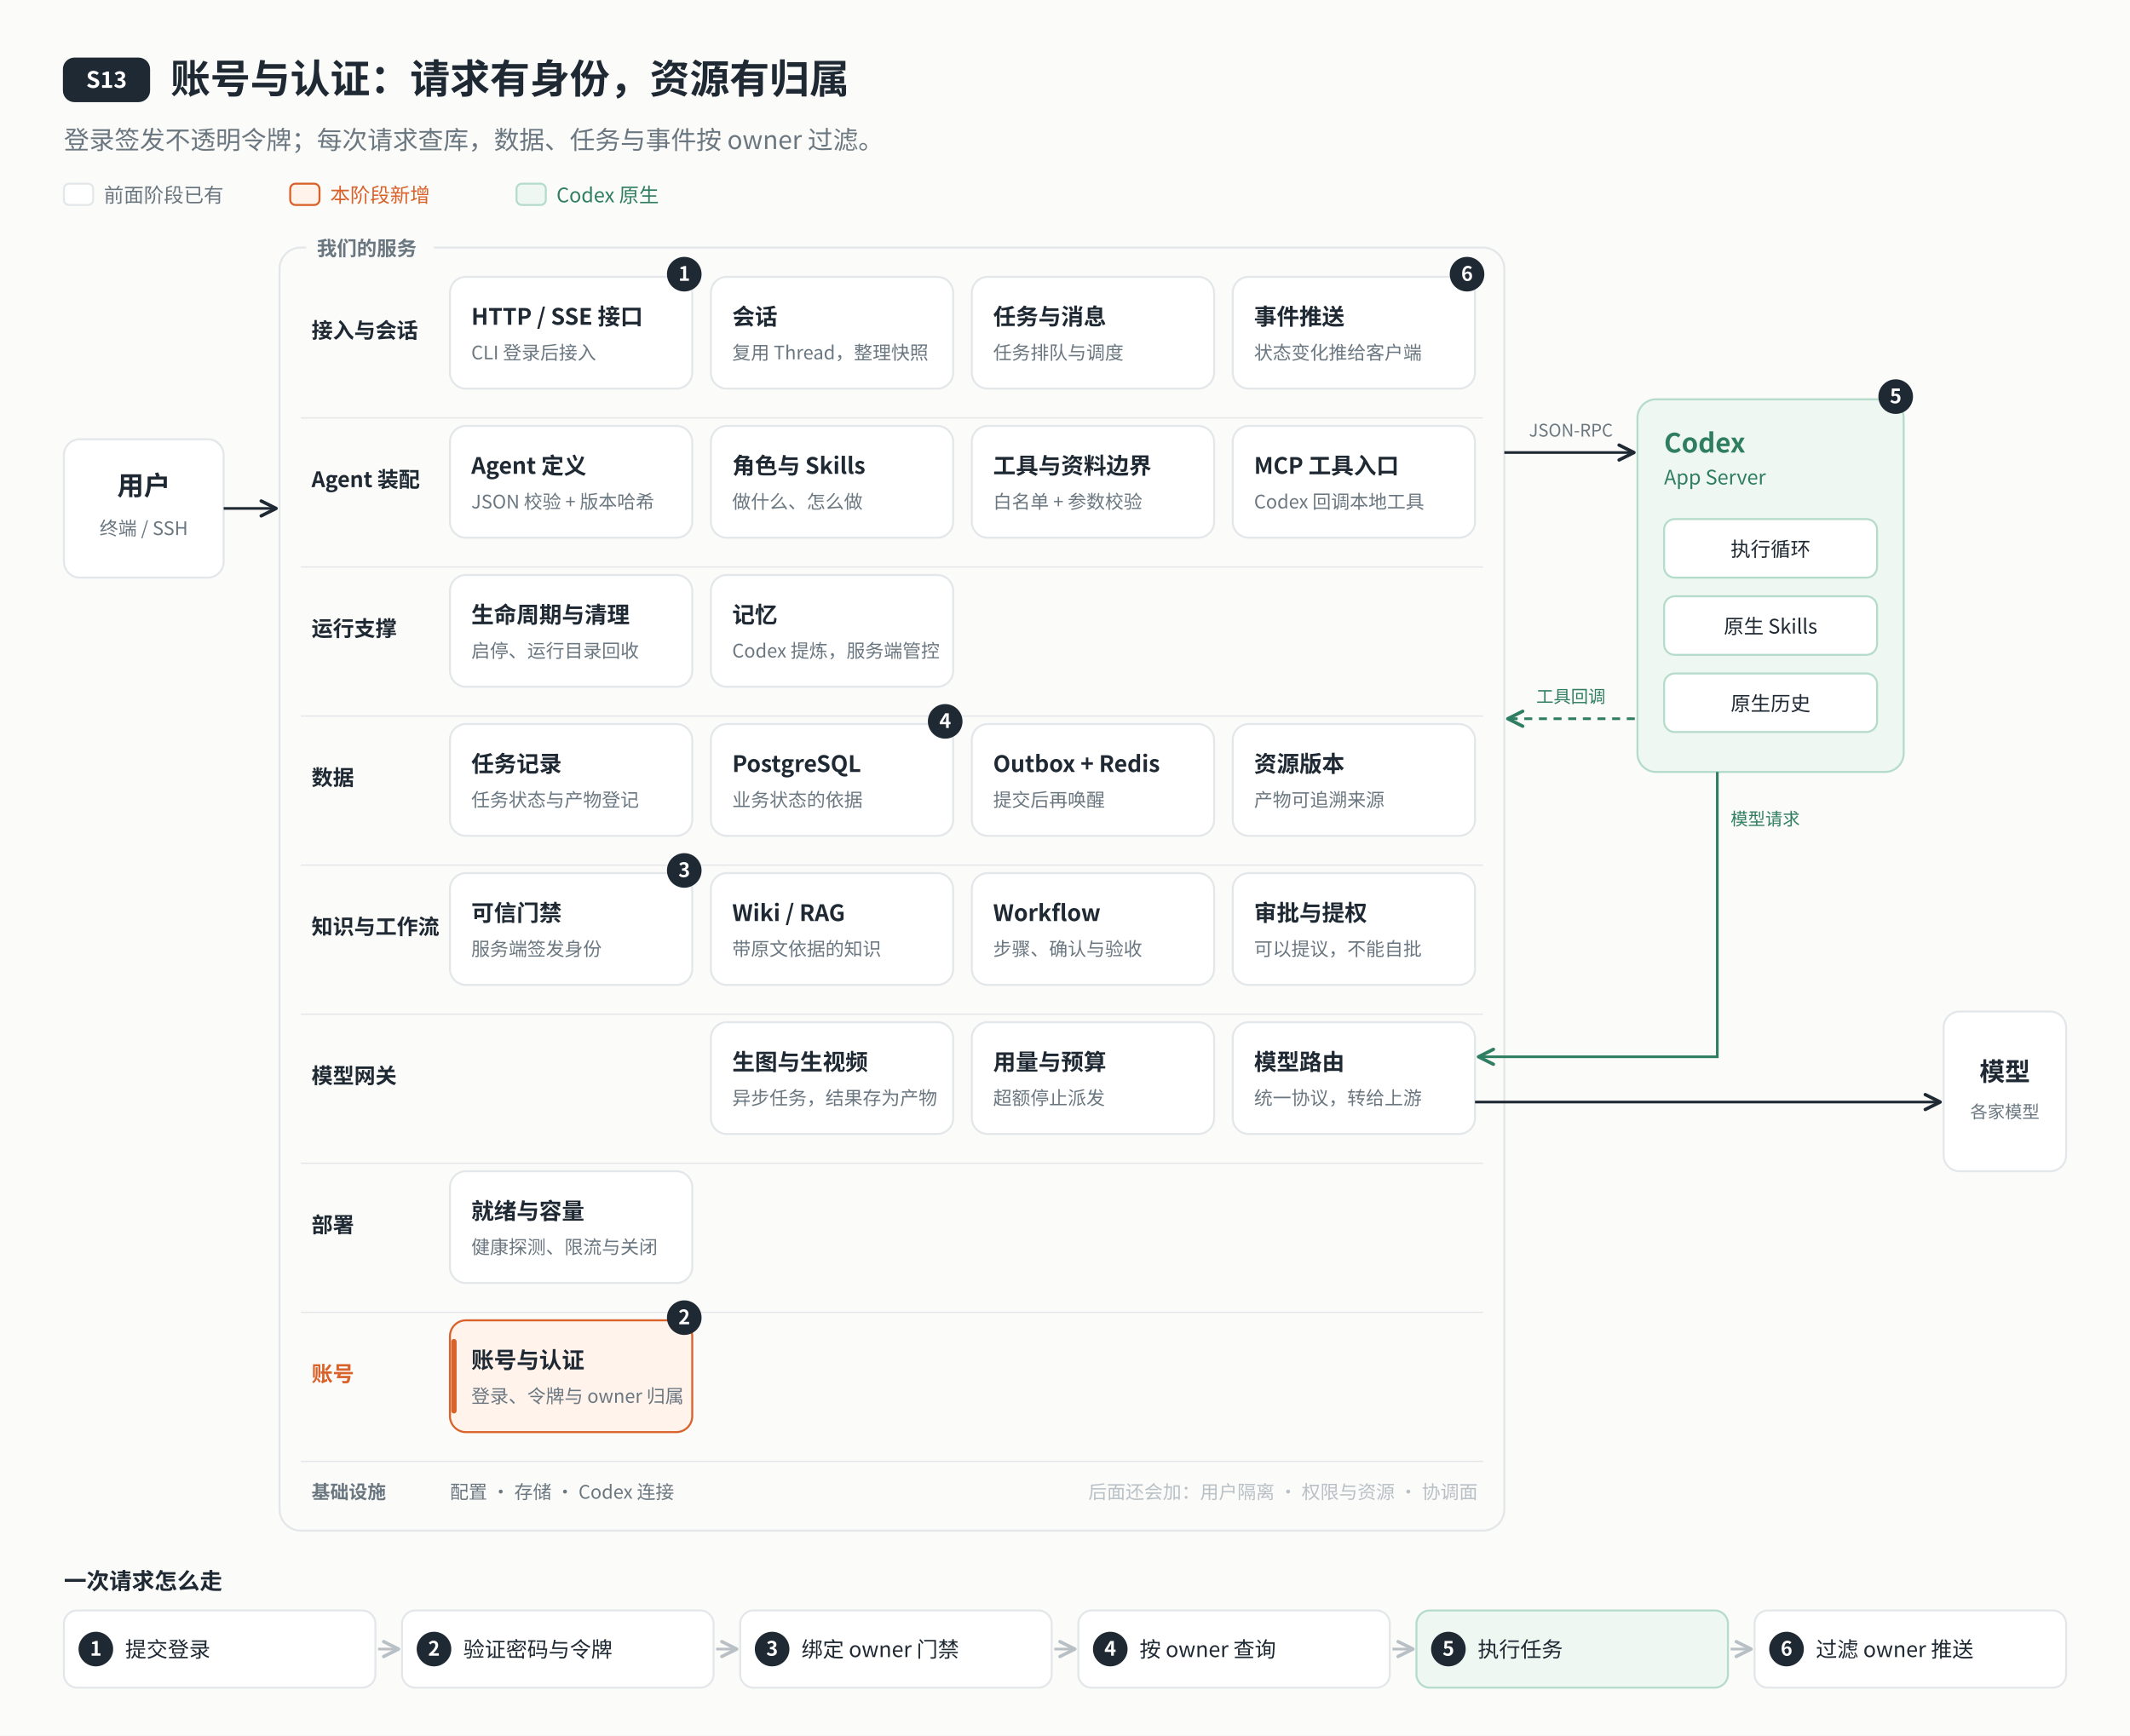
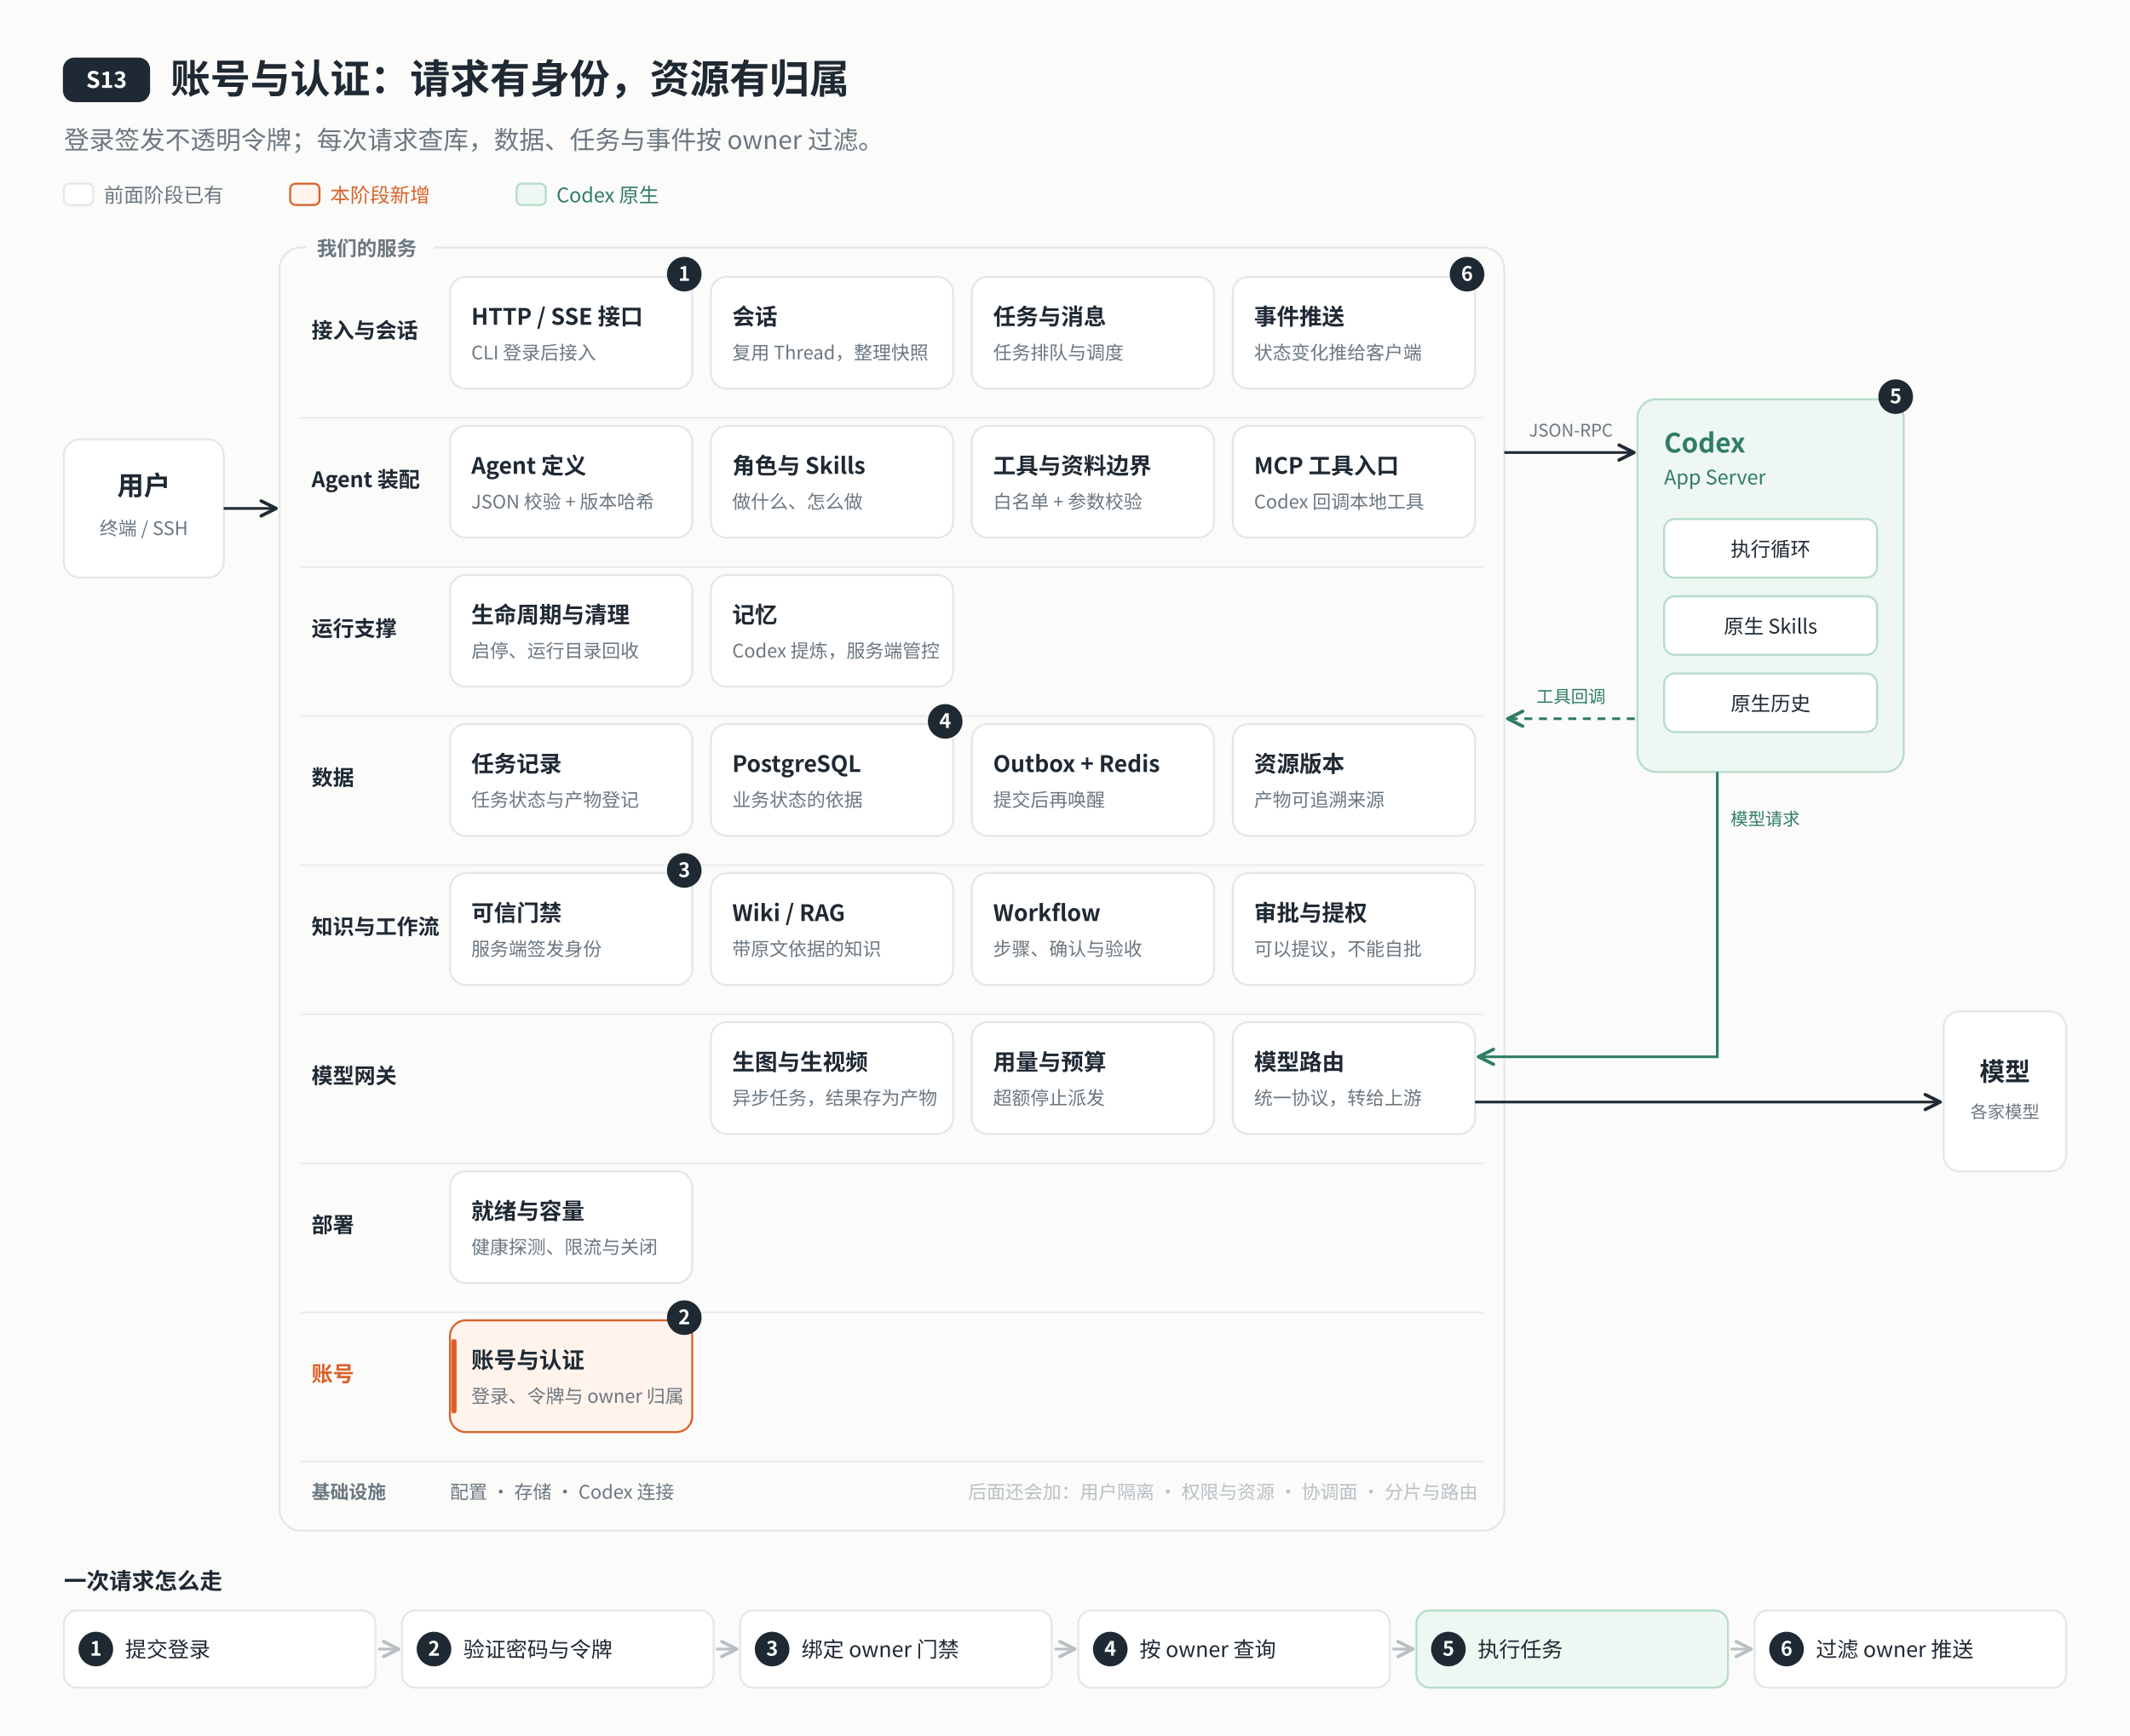
<svg xmlns="http://www.w3.org/2000/svg" width="1600" height="1304" viewBox="0 0 1600 1304" role="img" aria-labelledby="title desc">
  <defs>
    <marker id="mB8C0C6" viewBox="0 0 10 10" refX="8" refY="5" markerWidth="7" markerHeight="7" orient="auto-start-reverse">
      <path d="M1 1 L9 5 L1 9" fill="none" stroke="#B8C0C6" stroke-width="1.8" stroke-linecap="round" stroke-linejoin="round" />
    </marker>
    <marker id="m1F2933" viewBox="0 0 10 10" refX="8" refY="5" markerWidth="7" markerHeight="7" orient="auto-start-reverse">
      <path d="M1 1 L9 5 L1 9" fill="none" stroke="#1F2933" stroke-width="1.8" stroke-linecap="round" stroke-linejoin="round" />
    </marker>
    <marker id="m2F7D62" viewBox="0 0 10 10" refX="8" refY="5" markerWidth="7" markerHeight="7" orient="auto-start-reverse">
      <path d="M1 1 L9 5 L1 9" fill="none" stroke="#2F7D62" stroke-width="1.8" stroke-linecap="round" stroke-linejoin="round" />
    </marker>
  </defs>
  <g font-family="PingFang SC, Microsoft YaHei, Noto Sans CJK SC, sans-serif">
    <rect x="0" y="0" width="1600" height="1304" fill="#FBFBF9" />
    <rect x="48" y="44" width="64" height="32" rx="8" fill="#1F2933" stroke="#1F2933" stroke-width="1.5" />
    <text x="80" y="66" font-size="17" fill="#fff" font-weight="700" text-anchor="middle">S13</text>
    <text x="128" y="70" font-size="30" fill="#1F2933" font-weight="700" text-anchor="start">账号与认证：请求有身份，资源有归属</text>
    <text x="48" y="112" font-size="19" fill="#6B7780" font-weight="400" text-anchor="start">登录签发不透明令牌；每次请求查库，数据、任务与事件按 owner 过滤。</text>
    <rect x="48" y="138" width="22" height="16" rx="4" fill="#FFFFFF" stroke="#E3E7EA" stroke-width="1.5" />
    <text x="78" y="152" font-size="15" fill="#6B7780" font-weight="400" text-anchor="start">前面阶段已有</text>
    <rect x="218" y="138" width="22" height="16" rx="4" fill="#FFF3EC" stroke="#D9622B" stroke-width="1.5" />
    <text x="248" y="152" font-size="15" fill="#D9622B" font-weight="400" text-anchor="start">本阶段新增</text>
    <rect x="388" y="138" width="22" height="16" rx="4" fill="#EEF7F2" stroke="#B5DCCB" stroke-width="1.5" />
    <text x="418" y="152" font-size="15" fill="#2F7D62" font-weight="400" text-anchor="start">Codex 原生</text>
    <rect x="48" y="330" width="120" height="104" rx="12" fill="#FFFFFF" stroke="#E3E7EA" stroke-width="1.5" />
    <text x="108" y="372" font-size="20" fill="#1F2933" font-weight="600" text-anchor="middle">用户</text>
    <text x="108" y="402" font-size="14" fill="#6B7780" font-weight="400" text-anchor="middle">终端 / SSH</text>
    <rect x="210" y="186" width="920" height="964" rx="16" fill="none" stroke="#E3E7EA" stroke-width="1.5" />
    <rect x="230" y="175" width="96" height="22" fill="#FBFBF9" />
    <text x="238" y="192" font-size="15" fill="#6B7780" font-weight="600" text-anchor="start">我们的服务</text>
    <text x="234" y="254" font-size="16" fill="#1F2933" font-weight="600" text-anchor="start">接入与会话</text>
    <rect x="338" y="208" width="182" height="84" rx="12" fill="#FFFFFF" stroke="#E3E7EA" stroke-width="1.5" />
    <text x="354" y="244" font-size="17" fill="#1F2933" font-weight="600" text-anchor="start">HTTP / SSE 接口</text>
    <text x="354" y="270" font-size="14" fill="#6B7780" font-weight="400" text-anchor="start">CLI 登录后接入</text>
    <rect x="534" y="208" width="182" height="84" rx="12" fill="#FFFFFF" stroke="#E3E7EA" stroke-width="1.5" />
    <text x="550" y="244" font-size="17" fill="#1F2933" font-weight="600" text-anchor="start">会话</text>
    <text x="550" y="270" font-size="14" fill="#6B7780" font-weight="400" text-anchor="start">复用 Thread，整理快照</text>
    <rect x="730" y="208" width="182" height="84" rx="12" fill="#FFFFFF" stroke="#E3E7EA" stroke-width="1.5" />
    <text x="746" y="244" font-size="17" fill="#1F2933" font-weight="600" text-anchor="start">任务与消息</text>
    <text x="746" y="270" font-size="14" fill="#6B7780" font-weight="400" text-anchor="start">任务排队与调度</text>
    <rect x="926" y="208" width="182" height="84" rx="12" fill="#FFFFFF" stroke="#E3E7EA" stroke-width="1.5" />
    <text x="942" y="244" font-size="17" fill="#1F2933" font-weight="600" text-anchor="start">事件推送</text>
    <text x="942" y="270" font-size="14" fill="#6B7780" font-weight="400" text-anchor="start">状态变化推给客户端</text>
    <text x="234" y="366" font-size="16" fill="#1F2933" font-weight="600" text-anchor="start">Agent 装配</text>
    <line x1="226" y1="314" x2="1114" y2="314" stroke="#E3E7EA" stroke-width="1" />
    <rect x="338" y="320" width="182" height="84" rx="12" fill="#FFFFFF" stroke="#E3E7EA" stroke-width="1.5" />
    <text x="354" y="356" font-size="17" fill="#1F2933" font-weight="600" text-anchor="start">Agent 定义</text>
    <text x="354" y="382" font-size="14" fill="#6B7780" font-weight="400" text-anchor="start">JSON 校验 + 版本哈希</text>
    <rect x="534" y="320" width="182" height="84" rx="12" fill="#FFFFFF" stroke="#E3E7EA" stroke-width="1.5" />
    <text x="550" y="356" font-size="17" fill="#1F2933" font-weight="600" text-anchor="start">角色与 Skills</text>
    <text x="550" y="382" font-size="14" fill="#6B7780" font-weight="400" text-anchor="start">做什么、怎么做</text>
    <rect x="730" y="320" width="182" height="84" rx="12" fill="#FFFFFF" stroke="#E3E7EA" stroke-width="1.5" />
    <text x="746" y="356" font-size="17" fill="#1F2933" font-weight="600" text-anchor="start">工具与资料边界</text>
    <text x="746" y="382" font-size="14" fill="#6B7780" font-weight="400" text-anchor="start">白名单 + 参数校验</text>
    <rect x="926" y="320" width="182" height="84" rx="12" fill="#FFFFFF" stroke="#E3E7EA" stroke-width="1.5" />
    <text x="942" y="356" font-size="17" fill="#1F2933" font-weight="600" text-anchor="start">MCP 工具入口</text>
    <text x="942" y="382" font-size="14" fill="#6B7780" font-weight="400" text-anchor="start">Codex 回调本地工具</text>
    <text x="234" y="478" font-size="16" fill="#1F2933" font-weight="600" text-anchor="start">运行支撑</text>
    <line x1="226" y1="426" x2="1114" y2="426" stroke="#E3E7EA" stroke-width="1" />
    <rect x="338" y="432" width="182" height="84" rx="12" fill="#FFFFFF" stroke="#E3E7EA" stroke-width="1.5" />
    <text x="354" y="468" font-size="17" fill="#1F2933" font-weight="600" text-anchor="start">生命周期与清理</text>
    <text x="354" y="494" font-size="14" fill="#6B7780" font-weight="400" text-anchor="start">启停、运行目录回收</text>
    <rect x="534" y="432" width="182" height="84" rx="12" fill="#FFFFFF" stroke="#E3E7EA" stroke-width="1.5" />
    <text x="550" y="468" font-size="17" fill="#1F2933" font-weight="600" text-anchor="start">记忆</text>
    <text x="550" y="494" font-size="14" fill="#6B7780" font-weight="400" text-anchor="start">Codex 提炼，服务端管控</text>
    <text x="234" y="590" font-size="16" fill="#1F2933" font-weight="600" text-anchor="start">数据</text>
    <line x1="226" y1="538" x2="1114" y2="538" stroke="#E3E7EA" stroke-width="1" />
    <rect x="338" y="544" width="182" height="84" rx="12" fill="#FFFFFF" stroke="#E3E7EA" stroke-width="1.5" />
    <text x="354" y="580" font-size="17" fill="#1F2933" font-weight="600" text-anchor="start">任务记录</text>
    <text x="354" y="606" font-size="14" fill="#6B7780" font-weight="400" text-anchor="start">任务状态与产物登记</text>
    <rect x="534" y="544" width="182" height="84" rx="12" fill="#FFFFFF" stroke="#E3E7EA" stroke-width="1.5" />
    <text x="550" y="580" font-size="17" fill="#1F2933" font-weight="600" text-anchor="start">PostgreSQL</text>
    <text x="550" y="606" font-size="14" fill="#6B7780" font-weight="400" text-anchor="start">业务状态的依据</text>
    <rect x="730" y="544" width="182" height="84" rx="12" fill="#FFFFFF" stroke="#E3E7EA" stroke-width="1.5" />
    <text x="746" y="580" font-size="17" fill="#1F2933" font-weight="600" text-anchor="start">Outbox + Redis</text>
    <text x="746" y="606" font-size="14" fill="#6B7780" font-weight="400" text-anchor="start">提交后再唤醒</text>
    <rect x="926" y="544" width="182" height="84" rx="12" fill="#FFFFFF" stroke="#E3E7EA" stroke-width="1.5" />
    <text x="942" y="580" font-size="17" fill="#1F2933" font-weight="600" text-anchor="start">资源版本</text>
    <text x="942" y="606" font-size="14" fill="#6B7780" font-weight="400" text-anchor="start">产物可追溯来源</text>
    <text x="234" y="702" font-size="16" fill="#1F2933" font-weight="600" text-anchor="start">知识与工作流</text>
    <line x1="226" y1="650" x2="1114" y2="650" stroke="#E3E7EA" stroke-width="1" />
    <rect x="338" y="656" width="182" height="84" rx="12" fill="#FFFFFF" stroke="#E3E7EA" stroke-width="1.5" />
    <text x="354" y="692" font-size="17" fill="#1F2933" font-weight="600" text-anchor="start">可信门禁</text>
    <text x="354" y="718" font-size="14" fill="#6B7780" font-weight="400" text-anchor="start">服务端签发身份</text>
    <rect x="534" y="656" width="182" height="84" rx="12" fill="#FFFFFF" stroke="#E3E7EA" stroke-width="1.5" />
    <text x="550" y="692" font-size="17" fill="#1F2933" font-weight="600" text-anchor="start">Wiki / RAG</text>
    <text x="550" y="718" font-size="14" fill="#6B7780" font-weight="400" text-anchor="start">带原文依据的知识</text>
    <rect x="730" y="656" width="182" height="84" rx="12" fill="#FFFFFF" stroke="#E3E7EA" stroke-width="1.5" />
    <text x="746" y="692" font-size="17" fill="#1F2933" font-weight="600" text-anchor="start">Workflow</text>
    <text x="746" y="718" font-size="14" fill="#6B7780" font-weight="400" text-anchor="start">步骤、确认与验收</text>
    <rect x="926" y="656" width="182" height="84" rx="12" fill="#FFFFFF" stroke="#E3E7EA" stroke-width="1.5" />
    <text x="942" y="692" font-size="17" fill="#1F2933" font-weight="600" text-anchor="start">审批与提权</text>
    <text x="942" y="718" font-size="14" fill="#6B7780" font-weight="400" text-anchor="start">可以提议，不能自批</text>
    <text x="234" y="814" font-size="16" fill="#1F2933" font-weight="600" text-anchor="start">模型网关</text>
    <line x1="226" y1="762" x2="1114" y2="762" stroke="#E3E7EA" stroke-width="1" />
    <rect x="534" y="768" width="182" height="84" rx="12" fill="#FFFFFF" stroke="#E3E7EA" stroke-width="1.5" />
    <text x="550" y="804" font-size="17" fill="#1F2933" font-weight="600" text-anchor="start">生图与生视频</text>
    <text x="550" y="830" font-size="14" fill="#6B7780" font-weight="400" text-anchor="start">异步任务，结果存为产物</text>
    <rect x="730" y="768" width="182" height="84" rx="12" fill="#FFFFFF" stroke="#E3E7EA" stroke-width="1.5" />
    <text x="746" y="804" font-size="17" fill="#1F2933" font-weight="600" text-anchor="start">用量与预算</text>
    <text x="746" y="830" font-size="14" fill="#6B7780" font-weight="400" text-anchor="start">超额停止派发</text>
    <rect x="926" y="768" width="182" height="84" rx="12" fill="#FFFFFF" stroke="#E3E7EA" stroke-width="1.5" />
    <text x="942" y="804" font-size="17" fill="#1F2933" font-weight="600" text-anchor="start">模型路由</text>
    <text x="942" y="830" font-size="14" fill="#6B7780" font-weight="400" text-anchor="start">统一协议，转给上游</text>
    <text x="234" y="926" font-size="16" fill="#1F2933" font-weight="600" text-anchor="start">部署</text>
    <line x1="226" y1="874" x2="1114" y2="874" stroke="#E3E7EA" stroke-width="1" />
    <rect x="338" y="880" width="182" height="84" rx="12" fill="#FFFFFF" stroke="#E3E7EA" stroke-width="1.5" />
    <text x="354" y="916" font-size="17" fill="#1F2933" font-weight="600" text-anchor="start">就绪与容量</text>
    <text x="354" y="942" font-size="14" fill="#6B7780" font-weight="400" text-anchor="start">健康探测、限流与关闭</text>
    <text x="234" y="1038" font-size="16" fill="#D9622B" font-weight="600" text-anchor="start">账号</text>
    <line x1="226" y1="986" x2="1114" y2="986" stroke="#E3E7EA" stroke-width="1" />
    <rect x="338" y="992" width="182" height="84" rx="12" fill="#FFF3EC" stroke="#D9622B" stroke-width="1.5" />
    <rect x="339" y="1006" width="4" height="56" rx="2" fill="#D9622B" />
    <text x="354" y="1028" font-size="17" fill="#1F2933" font-weight="600" text-anchor="start">账号与认证</text>
    <text x="354" y="1054" font-size="14" fill="#6B7780" font-weight="400" text-anchor="start">登录、令牌与 owner 归属</text>
    <line x1="226" y1="1098" x2="1114" y2="1098" stroke="#E3E7EA" stroke-width="1" />
    <text x="234" y="1126" font-size="14" fill="#6B7780" font-weight="600" text-anchor="start">基础设施</text>
    <text x="338" y="1126" font-size="14" fill="#6B7780" font-weight="400" text-anchor="start">配置 · 存储 · Codex 连接</text>
-     <text x="1110" y="1126" font-size="14" fill="#B8C0C6" font-weight="400" text-anchor="end">后面还会加：用户隔离 · 权限与资源 · 协调面</text>
+     <text x="1110" y="1126" font-size="14" fill="#B8C0C6" font-weight="400" text-anchor="end">后面还会加：用户隔离 · 权限与资源 · 协调面 · 分片与路由</text>
    <rect x="1230" y="300" width="200" height="280" rx="14" fill="#EEF7F2" stroke="#B5DCCB" stroke-width="1.5" />
    <text x="1250" y="340" font-size="20" fill="#2F7D62" font-weight="700" text-anchor="start">Codex</text>
    <text x="1250" y="364" font-size="15" fill="#2F7D62" font-weight="400" text-anchor="start">App Server</text>
    <rect x="1250" y="390" width="160" height="44" rx="8" fill="#FFFFFF" stroke="#B5DCCB" stroke-width="1.5" />
    <text x="1330" y="418" font-size="15" fill="#1F2933" font-weight="500" text-anchor="middle">执行循环</text>
    <rect x="1250" y="448" width="160" height="44" rx="8" fill="#FFFFFF" stroke="#B5DCCB" stroke-width="1.5" />
    <text x="1330" y="476" font-size="15" fill="#1F2933" font-weight="500" text-anchor="middle">原生 Skills</text>
    <rect x="1250" y="506" width="160" height="44" rx="8" fill="#FFFFFF" stroke="#B5DCCB" stroke-width="1.5" />
    <text x="1330" y="534" font-size="15" fill="#1F2933" font-weight="500" text-anchor="middle">原生历史</text>
    <rect x="1460" y="760" width="92" height="120" rx="12" fill="#FFFFFF" stroke="#E3E7EA" stroke-width="1.5" />
    <text x="1506" y="812" font-size="19" fill="#1F2933" font-weight="600" text-anchor="middle">模型</text>
    <text x="1506" y="840" font-size="13" fill="#6B7780" font-weight="400" text-anchor="middle">各家模型</text>
    <path d="M168,382 L206,382" fill="none" stroke="#1F2933" stroke-width="2" marker-end="url(#m1F2933)" />
    <path d="M1130,340 L1226,340" fill="none" stroke="#1F2933" stroke-width="2" marker-end="url(#m1F2933)" />
    <text x="1180" y="328" font-size="13" fill="#6B7780" font-weight="500" text-anchor="middle">JSON-RPC</text>
    <path d="M1228,540 L1134,540" fill="none" stroke="#2F7D62" stroke-width="2" stroke-dasharray="6 5" marker-end="url(#m2F7D62)" />
    <text x="1180" y="528" font-size="13" fill="#2F7D62" font-weight="500" text-anchor="middle">工具回调</text>
    <path d="M1290,580 L1290,794 L1112,794" fill="none" stroke="#2F7D62" stroke-width="2" marker-end="url(#m2F7D62)" />
    <text x="1300" y="620" font-size="13" fill="#2F7D62" font-weight="500" text-anchor="start">模型请求</text>
    <path d="M1108,828 L1456,828" fill="none" stroke="#1F2933" stroke-width="2" marker-end="url(#m1F2933)" />
    <circle cx="514" cy="206" r="13" fill="#1F2933" />
    <text x="514" y="211" font-size="15" fill="#fff" font-weight="700" text-anchor="middle">1</text>
    <circle cx="514" cy="990" r="13" fill="#1F2933" />
    <text x="514" y="995" font-size="15" fill="#fff" font-weight="700" text-anchor="middle">2</text>
    <circle cx="514" cy="654" r="13" fill="#1F2933" />
    <text x="514" y="659" font-size="15" fill="#fff" font-weight="700" text-anchor="middle">3</text>
    <circle cx="710" cy="542" r="13" fill="#1F2933" />
    <text x="710" y="547" font-size="15" fill="#fff" font-weight="700" text-anchor="middle">4</text>
    <circle cx="1424" cy="298" r="13" fill="#1F2933" />
    <text x="1424" y="303" font-size="15" fill="#fff" font-weight="700" text-anchor="middle">5</text>
    <circle cx="1102" cy="206" r="13" fill="#1F2933" />
    <text x="1102" y="211" font-size="15" fill="#fff" font-weight="700" text-anchor="middle">6</text>
    <text x="48" y="1194" font-size="17" fill="#1F2933" font-weight="700" text-anchor="start">一次请求怎么走</text>
    <rect x="48" y="1210" width="234" height="58" rx="10" fill="#FFFFFF" stroke="#E3E7EA" stroke-width="1.5" />
    <circle cx="72" cy="1239" r="13" fill="#1F2933" />
    <text x="72" y="1244" font-size="15" fill="#fff" font-weight="700" text-anchor="middle">1</text>
    <text x="94" y="1245" font-size="16" fill="#1F2933" font-weight="500" text-anchor="start">提交登录</text>
    <path d="M284,1239 L298,1239" fill="none" stroke="#B8C0C6" stroke-width="2" marker-end="url(#mB8C0C6)" />
    <rect x="302" y="1210" width="234" height="58" rx="10" fill="#FFFFFF" stroke="#E3E7EA" stroke-width="1.5" />
    <circle cx="326" cy="1239" r="13" fill="#1F2933" />
    <text x="326" y="1244" font-size="15" fill="#fff" font-weight="700" text-anchor="middle">2</text>
    <text x="348" y="1245" font-size="16" fill="#1F2933" font-weight="500" text-anchor="start">验证密码与令牌</text>
    <path d="M538,1239 L552,1239" fill="none" stroke="#B8C0C6" stroke-width="2" marker-end="url(#mB8C0C6)" />
    <rect x="556" y="1210" width="234" height="58" rx="10" fill="#FFFFFF" stroke="#E3E7EA" stroke-width="1.5" />
    <circle cx="580" cy="1239" r="13" fill="#1F2933" />
    <text x="580" y="1244" font-size="15" fill="#fff" font-weight="700" text-anchor="middle">3</text>
    <text x="602" y="1245" font-size="16" fill="#1F2933" font-weight="500" text-anchor="start">绑定 owner 门禁</text>
    <path d="M792,1239 L806,1239" fill="none" stroke="#B8C0C6" stroke-width="2" marker-end="url(#mB8C0C6)" />
    <rect x="810" y="1210" width="234" height="58" rx="10" fill="#FFFFFF" stroke="#E3E7EA" stroke-width="1.5" />
    <circle cx="834" cy="1239" r="13" fill="#1F2933" />
    <text x="834" y="1244" font-size="15" fill="#fff" font-weight="700" text-anchor="middle">4</text>
    <text x="856" y="1245" font-size="16" fill="#1F2933" font-weight="500" text-anchor="start">按 owner 查询</text>
    <path d="M1046,1239 L1060,1239" fill="none" stroke="#B8C0C6" stroke-width="2" marker-end="url(#mB8C0C6)" />
    <rect x="1064" y="1210" width="234" height="58" rx="10" fill="#EEF7F2" stroke="#B5DCCB" stroke-width="1.5" />
    <circle cx="1088" cy="1239" r="13" fill="#1F2933" />
    <text x="1088" y="1244" font-size="15" fill="#fff" font-weight="700" text-anchor="middle">5</text>
    <text x="1110" y="1245" font-size="16" fill="#1F2933" font-weight="500" text-anchor="start">执行任务</text>
    <path d="M1300,1239 L1314,1239" fill="none" stroke="#B8C0C6" stroke-width="2" marker-end="url(#mB8C0C6)" />
    <rect x="1318" y="1210" width="234" height="58" rx="10" fill="#FFFFFF" stroke="#E3E7EA" stroke-width="1.5" />
    <circle cx="1342" cy="1239" r="13" fill="#1F2933" />
    <text x="1342" y="1244" font-size="15" fill="#fff" font-weight="700" text-anchor="middle">6</text>
    <text x="1364" y="1245" font-size="16" fill="#1F2933" font-weight="500" text-anchor="start">过滤 owner 推送</text>
  </g>
</svg>
